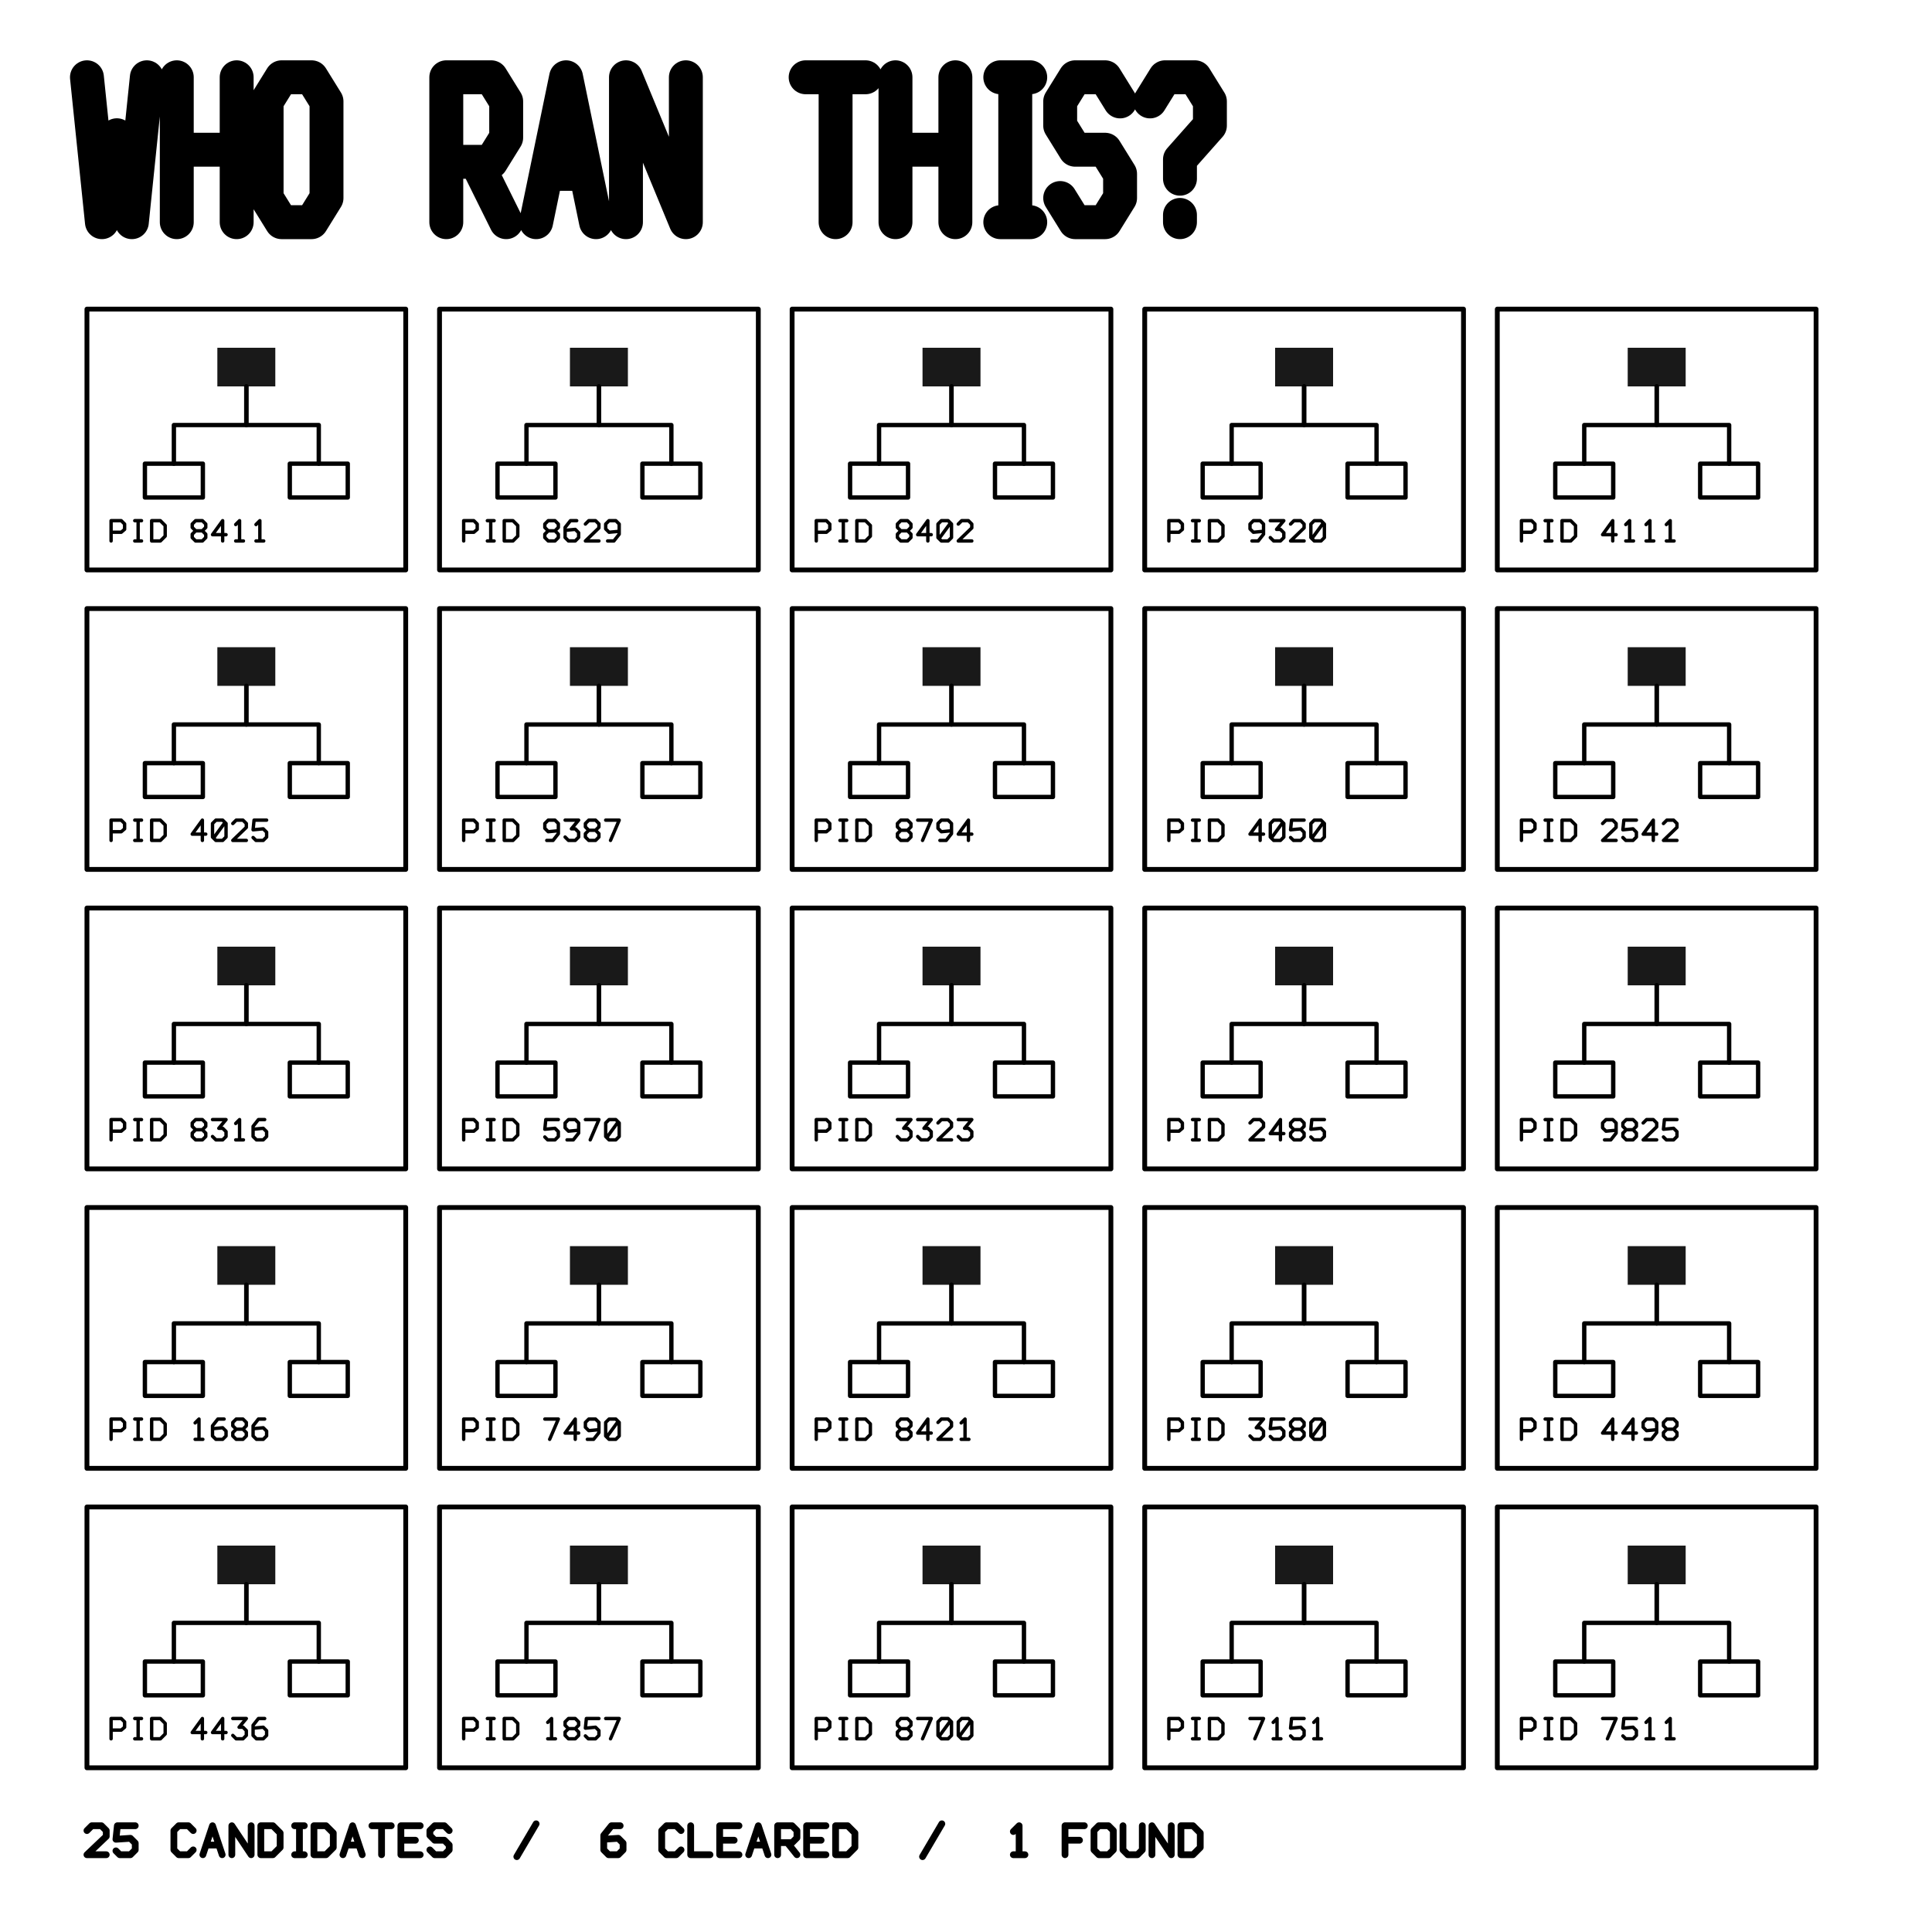
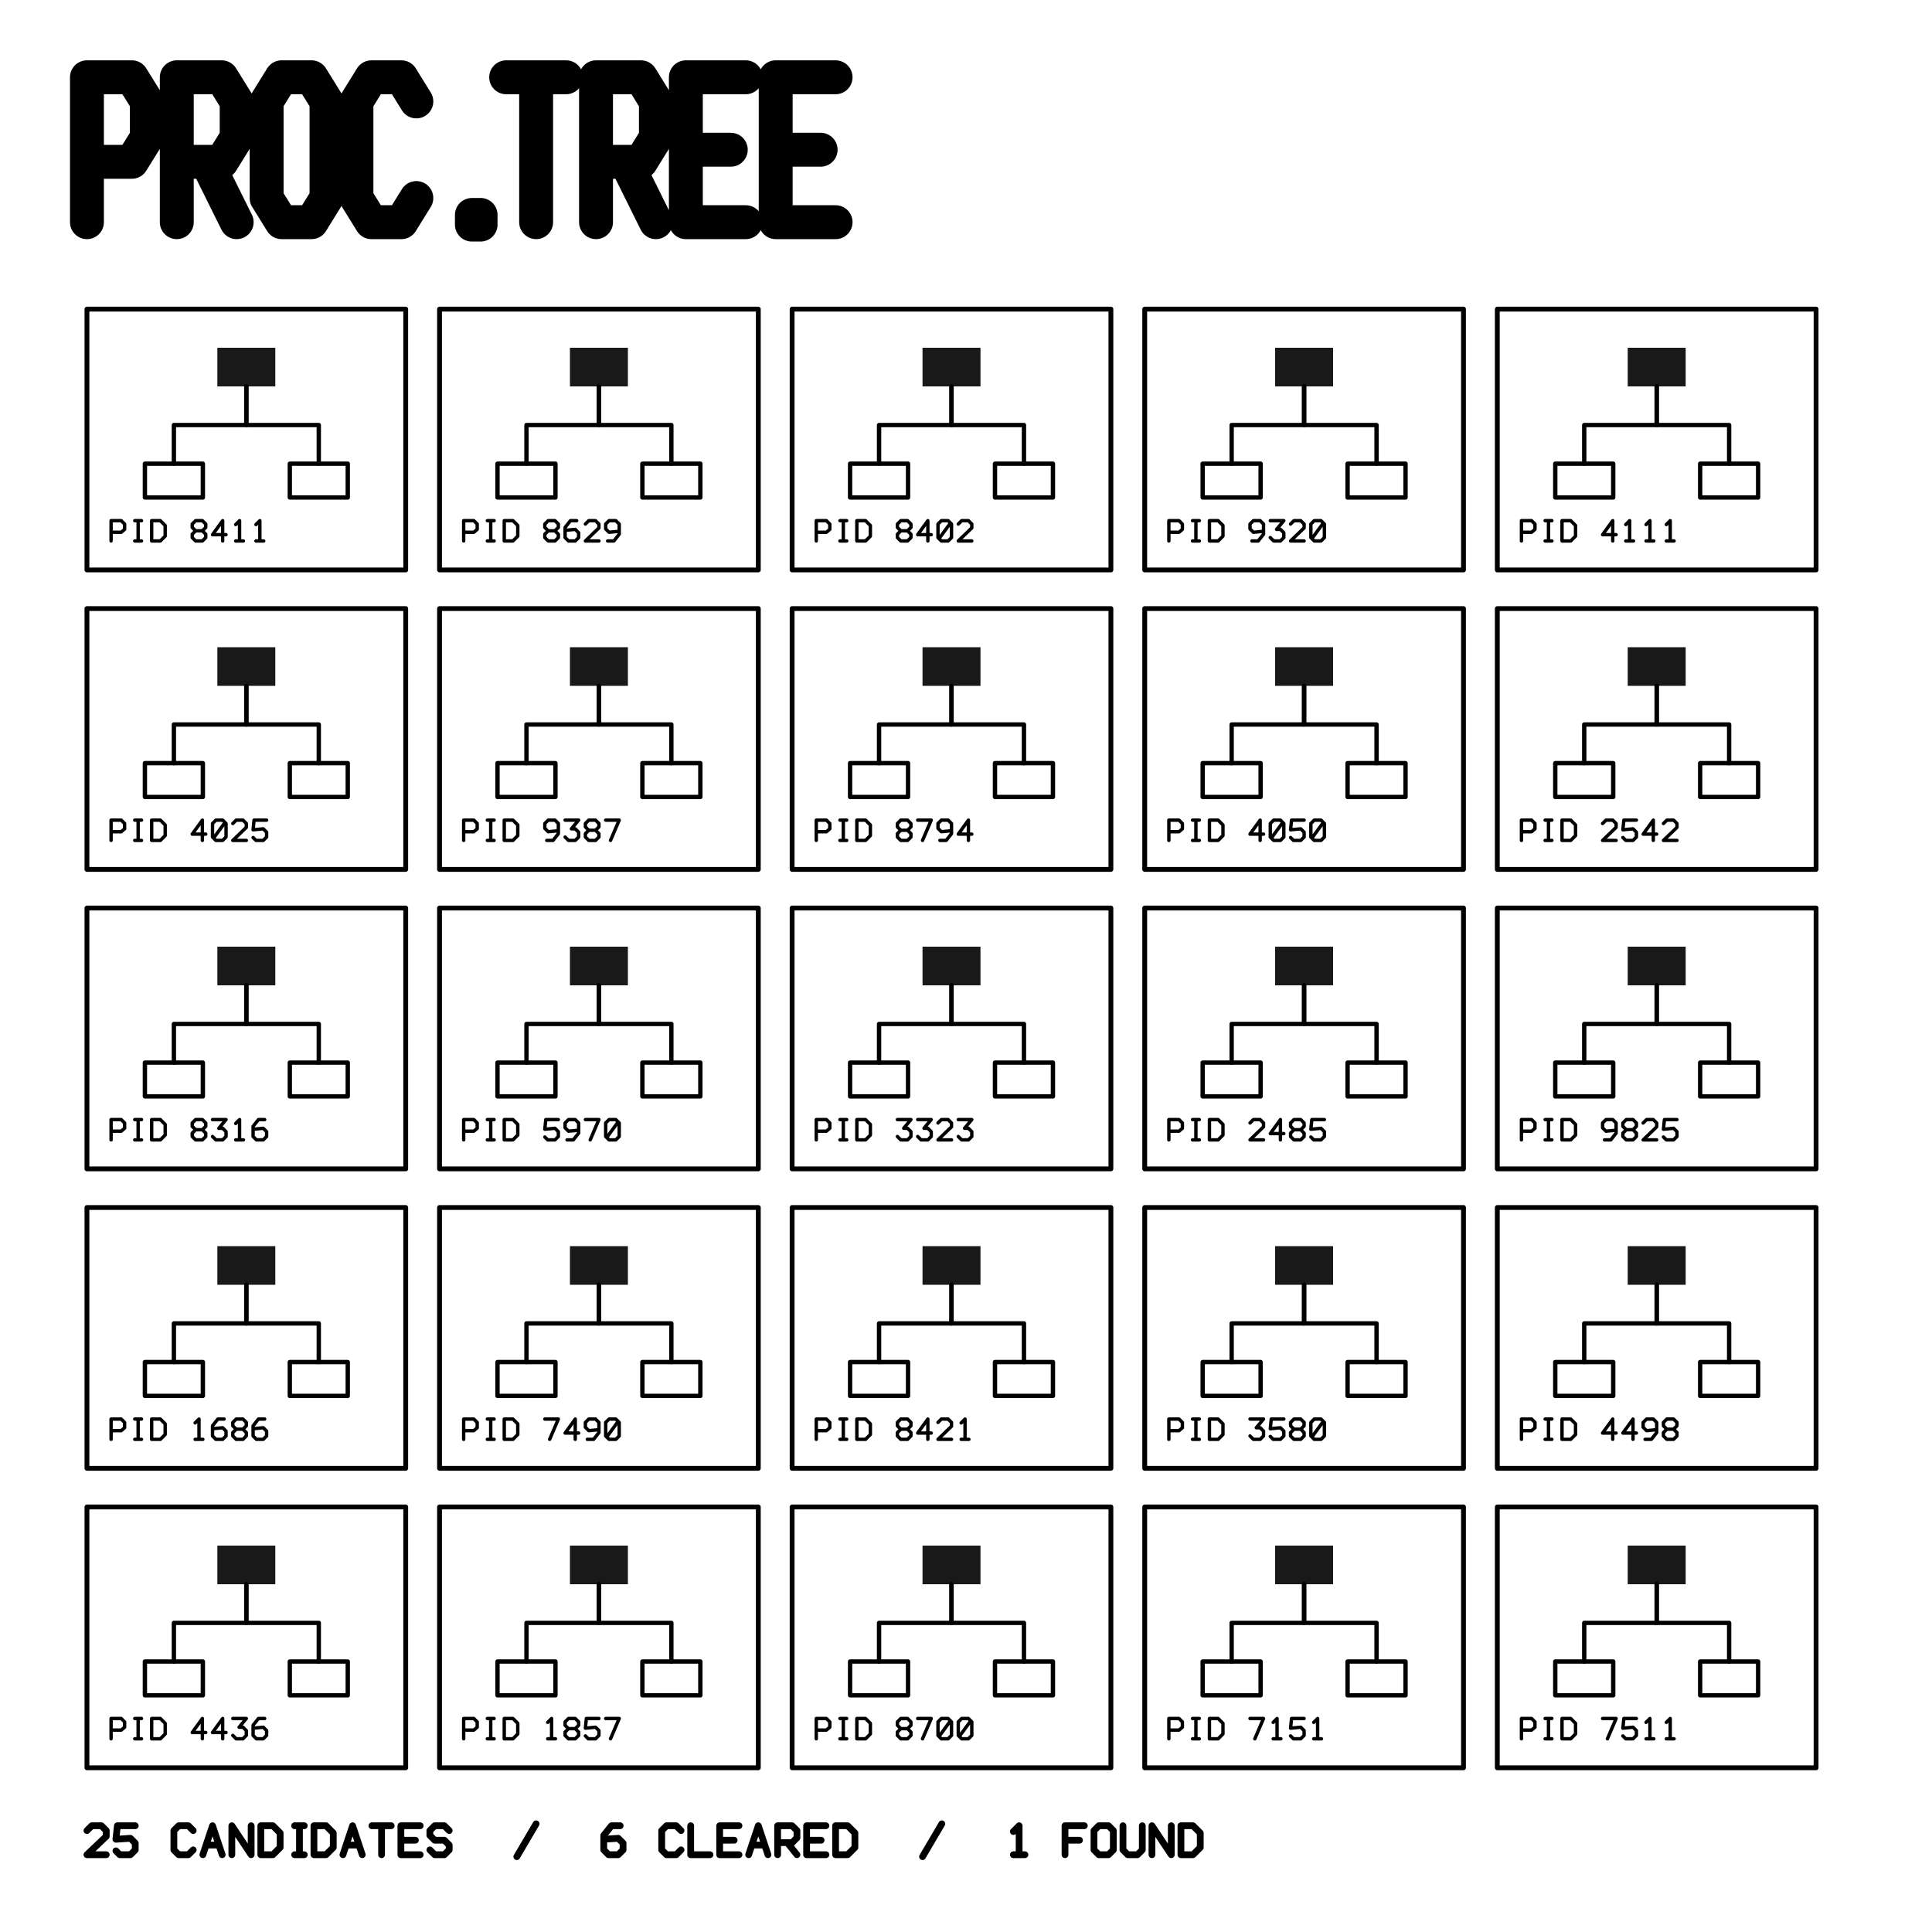
<svg xmlns="http://www.w3.org/2000/svg" viewBox="0 0 400 400">
  <g fill="none" stroke="#000" stroke-linecap="round" stroke-linejoin="round">
-     <path d="M18 16l3.1 30 3.1-18 3.1 18 3.1-30M36.6 16l0 30M49 16l0 30M36.6 31l12.4 0M58.3 16l6.2 0 3.1 5 0 20-3.1 5-6.2 0-3.1-5 0-20 3.1-5M92.4 46l0-30 9.3 0 3.1 5 0 7.5-3.1 5-9.3 0M98.6 33.5l6.2 12.5M111 46l6.2-30 6.2 30M113.2 36l8 0M129.6 46l0-30 12.4 30 0-30M166.8 16l12.4 0M173 16l0 30M185.4 16l0 30M197.8 16l0 30M185.4 31l12.4 0M207.1 16l6.2 0M210.2 16l0 30M207.1 46l6.2 0M231.9 21l-3.1-5-6.2 0-3.1 5 0 5 3.1 5 6.2 0 3.1 5 0 5-3.1 5-6.2 0-3.1-5M238.1 21l3.1-5 6.2 0 3.1 5 0 5-6.2 7 0 4M244.3 44.5l0 1.5" stroke-width="7.02" />
+     <path d="M18 46l0-30 9.3 0 3.1 5 0 7.5-3.1 5-9.3 0M36.6 46l0-30 9.3 0 3.1 5 0 7.5-3.1 5-9.3 0M42.8 33.5l6.2 12.5M58.3 16l6.2 0 3.1 5 0 20-3.1 5-6.2 0-3.1-5 0-20 3.1-5M86.2 21l-3.1-5-6.2 0-3.1 5 0 20 3.1 5 6.2 0 3.1-5M97.7 44.5l1.8 0 0 2-1.8 0 0-2M104.8 16l12.4 0M111 16l0 30M123.4 46l0-30 9.3 0 3.1 5 0 7.5-3.1 5-9.3 0M129.6 33.5l6.2 12.5M154.4 16l-12.4 0 0 30 12.4 0M142 31l9.3 0M173 16l-12.4 0 0 30 12.4 0M160.6 31l9.3 0" stroke-width="7.02" />
    <path d="M18 64l66 0 0 54-66 0z" stroke-width="1" />
    <path d="M45 72l12 0 0 8-12 0z" fill="#000" stroke="none" fill-rule="evenodd" opacity="0.9" />
    <path d="M51 80l0 8-15 0 0 8" stroke-width="0.9" />
    <path d="M30 96l12 0 0 7-12 0z" stroke-width="0.9" />
    <path d="M51 80l0 8 15 0 0 8" stroke-width="0.9" />
    <path d="M60 96l12 0 0 7-12 0z" stroke-width="0.9" />
    <path d="M23 112l0-4.2 2.1 0 .7 .7 0 1.1-.7 .6-2.1 0M27.9 107.8l1.4 0M28.6 107.8l0 4.2M27.9 112l1.4 0M31.4 107.8l0 4.2 1.8 0 1-1 0-2.2-1-1-1.8 0M40.5 107.8l1.4 0 .7 .7 0 .7-.7 .7-1.4 0-.7 .7 0 .7 .7 .7 1.4 0 .7-.7 0-.7-.7-.7M40.5 109.9l-.7-.7 0-.7 .7-.7M46.1 112l0-4.2-2.1 2.9 2.8 0M48.8 108.6l.8-.8 0 4.2M48.8 112l1.6 0M53 108.6l.8-.8 0 4.2M53 112l1.6 0" stroke-width="0.7" />
    <path d="M91 64l66 0 0 54-66 0z" stroke-width="1" />
    <path d="M118 72l12 0 0 8-12 0z" fill="#000" stroke="none" fill-rule="evenodd" opacity="0.9" />
    <path d="M124 80l0 8-15 0 0 8" stroke-width="0.9" />
    <path d="M103 96l12 0 0 7-12 0z" stroke-width="0.9" />
    <path d="M124 80l0 8 15 0 0 8" stroke-width="0.9" />
    <path d="M133 96l12 0 0 7-12 0z" stroke-width="0.9" />
    <path d="M96 112l0-4.2 2.1 0 .7 .7 0 1.1-.7 .6-2.1 0M100.9 107.8l1.4 0M101.6 107.8l0 4.2M100.9 112l1.4 0M104.4 107.8l0 4.2 1.8 0 1-1 0-2.2-1-1-1.8 0M113.5 107.8l1.4 0 .7 .7 0 .7-.7 .7-1.4 0-.7 .7 0 .7 .7 .7 1.4 0 .7-.7 0-.7-.7-.7M113.5 109.9l-.7-.7 0-.7 .7-.7M119.4 107.8l-1.3 0-1.1 1.4 0 2.1 .7 .7 1.4 0 .7-.7 0-1-.7-.7-2.1 .2M121.2 108.5l.7-.7 1.4 0 .7 .7 0 .8-2.8 2.7 2.8 0M128.2 110l-2.1 .2-.7-.7 0-1 .7-.7 1.4 0 .7 .7 0 2.1-1.1 1.4-1.3 0" stroke-width="0.7" />
    <path d="M164 64l66 0 0 54-66 0z" stroke-width="1" />
    <path d="M191 72l12 0 0 8-12 0z" fill="#000" stroke="none" fill-rule="evenodd" opacity="0.9" />
    <path d="M197 80l0 8-15 0 0 8" stroke-width="0.9" />
    <path d="M176 96l12 0 0 7-12 0z" stroke-width="0.9" />
    <path d="M197 80l0 8 15 0 0 8" stroke-width="0.9" />
    <path d="M206 96l12 0 0 7-12 0z" stroke-width="0.9" />
    <path d="M169 112l0-4.2 2.1 0 .7 .7 0 1.1-.7 .6-2.1 0M173.9 107.8l1.4 0M174.6 107.8l0 4.2M173.9 112l1.4 0M177.4 107.8l0 4.2 1.8 0 1-1 0-2.2-1-1-1.8 0M186.5 107.8l1.4 0 .7 .7 0 .7-.7 .7-1.4 0-.7 .7 0 .7 .7 .7 1.4 0 .7-.7 0-.7-.7-.7M186.5 109.9l-.7-.7 0-.7 .7-.7M192.1 112l0-4.2-2.1 2.9 2.8 0M194.9 107.8l1.4 0 .7 .7 0 2.8-.7 .7-1.4 0-.7-.7 0-2.8 .7-.7M196.7 108.4l-2.2 3M198.4 108.5l.7-.7 1.4 0 .7 .7 0 .8-2.8 2.7 2.8 0" stroke-width="0.7" />
    <path d="M237 64l66 0 0 54-66 0z" stroke-width="1" />
    <path d="M264 72l12 0 0 8-12 0z" fill="#000" stroke="none" fill-rule="evenodd" opacity="0.9" />
    <path d="M270 80l0 8-15 0 0 8" stroke-width="0.9" />
    <path d="M249 96l12 0 0 7-12 0z" stroke-width="0.9" />
    <path d="M270 80l0 8 15 0 0 8" stroke-width="0.9" />
    <path d="M279 96l12 0 0 7-12 0z" stroke-width="0.9" />
    <path d="M242 112l0-4.2 2.1 0 .7 .7 0 1.1-.7 .6-2.1 0M246.9 107.8l1.4 0M247.6 107.8l0 4.2M246.9 112l1.4 0M250.4 107.8l0 4.2 1.8 0 1-1 0-2.2-1-1-1.8 0M261.6 110l-2.1 .2-.7-.7 0-1 .7-.7 1.4 0 .7 .7 0 2.1-1.1 1.4-1.3 0M263 107.8l2.8 0-1.5 1.8 .8 0 .7 .7 0 1-.7 .7-1.4 0-.7-.7M267.2 108.5l.7-.7 1.4 0 .7 .7 0 .8-2.8 2.7 2.8 0M272.1 107.8l1.4 0 .7 .7 0 2.8-.7 .7-1.4 0-.7-.7 0-2.8 .7-.7M273.9 108.4l-2.2 3" stroke-width="0.7" />
    <path d="M310 64l66 0 0 54-66 0z" stroke-width="1" />
    <path d="M337 72l12 0 0 8-12 0z" fill="#000" stroke="none" fill-rule="evenodd" opacity="0.9" />
    <path d="M343 80l0 8-15 0 0 8" stroke-width="0.9" />
    <path d="M322 96l12 0 0 7-12 0z" stroke-width="0.9" />
    <path d="M343 80l0 8 15 0 0 8" stroke-width="0.9" />
    <path d="M352 96l12 0 0 7-12 0z" stroke-width="0.9" />
    <path d="M315 112l0-4.2 2.1 0 .7 .7 0 1.1-.7 .6-2.1 0M319.9 107.8l1.4 0M320.6 107.8l0 4.2M319.9 112l1.4 0M323.4 107.8l0 4.2 1.8 0 1-1 0-2.2-1-1-1.8 0M333.9 112l0-4.2-2.1 2.9 2.8 0M336.6 108.6l.8-.8 0 4.2M336.6 112l1.6 0M340.8 108.6l.8-.8 0 4.2M340.8 112l1.6 0M345 108.6l.8-.8 0 4.2M345 112l1.6 0" stroke-width="0.7" />
    <path d="M18 126l66 0 0 54-66 0z" stroke-width="1" />
    <path d="M45 134l12 0 0 8-12 0z" fill="#000" stroke="none" fill-rule="evenodd" opacity="0.9" />
    <path d="M51 142l0 8-15 0 0 8" stroke-width="0.9" />
    <path d="M30 158l12 0 0 7-12 0z" stroke-width="0.9" />
    <path d="M51 142l0 8 15 0 0 8" stroke-width="0.9" />
    <path d="M60 158l12 0 0 7-12 0z" stroke-width="0.9" />
    <path d="M23 174l0-4.2 2.1 0 .7 .7 0 1.1-.7 .6-2.1 0M27.9 169.8l1.4 0M28.6 169.8l0 4.2M27.9 174l1.4 0M31.4 169.8l0 4.2 1.8 0 1-1 0-2.2-1-1-1.8 0M41.9 174l0-4.2-2.1 2.9 2.8 0M44.7 169.8l1.4 0 .7 .7 0 2.8-.7 .7-1.4 0-.7-.7 0-2.8 .7-.7M46.5 170.4l-2.2 3M48.2 170.5l.7-.7 1.4 0 .7 .7 0 .8-2.8 2.7 2.8 0M55.2 169.8l-2.6 0-.2 2 2.1-.2 .7 .7 0 1-.7 .7-1.5 0-.6-.6" stroke-width="0.7" />
    <path d="M91 126l66 0 0 54-66 0z" stroke-width="1" />
    <path d="M118 134l12 0 0 8-12 0z" fill="#000" stroke="none" fill-rule="evenodd" opacity="0.9" />
    <path d="M124 142l0 8-15 0 0 8" stroke-width="0.9" />
    <path d="M103 158l12 0 0 7-12 0z" stroke-width="0.9" />
    <path d="M124 142l0 8 15 0 0 8" stroke-width="0.9" />
    <path d="M133 158l12 0 0 7-12 0z" stroke-width="0.9" />
    <path d="M96 174l0-4.2 2.1 0 .7 .7 0 1.1-.7 .6-2.1 0M100.9 169.8l1.4 0M101.6 169.8l0 4.2M100.9 174l1.4 0M104.4 169.8l0 4.2 1.8 0 1-1 0-2.2-1-1-1.8 0M115.6 172l-2.1 .2-.7-.7 0-1 .7-.7 1.4 0 .7 .7 0 2.1-1.1 1.4-1.3 0M117 169.8l2.8 0-1.5 1.8 .8 0 .7 .7 0 1-.7 .7-1.4 0-.7-.7M121.9 169.8l1.4 0 .7 .7 0 .7-.7 .7-1.4 0-.7 .7 0 .7 .7 .7 1.4 0 .7-.7 0-.7-.7-.7M121.9 171.9l-.7-.7 0-.7 .7-.7M125.4 169.8l2.8 0-1.8 4.2" stroke-width="0.7" />
    <path d="M164 126l66 0 0 54-66 0z" stroke-width="1" />
    <path d="M191 134l12 0 0 8-12 0z" fill="#000" stroke="none" fill-rule="evenodd" opacity="0.9" />
    <path d="M197 142l0 8-15 0 0 8" stroke-width="0.9" />
    <path d="M176 158l12 0 0 7-12 0z" stroke-width="0.9" />
    <path d="M197 142l0 8 15 0 0 8" stroke-width="0.9" />
    <path d="M206 158l12 0 0 7-12 0z" stroke-width="0.9" />
    <path d="M169 174l0-4.2 2.1 0 .7 .7 0 1.1-.7 .6-2.1 0M173.9 169.8l1.4 0M174.6 169.8l0 4.2M173.9 174l1.4 0M177.4 169.8l0 4.2 1.8 0 1-1 0-2.2-1-1-1.8 0M186.5 169.8l1.4 0 .7 .7 0 .7-.7 .7-1.4 0-.7 .7 0 .7 .7 .7 1.4 0 .7-.7 0-.7-.7-.7M186.5 171.9l-.7-.7 0-.7 .7-.7M190 169.8l2.8 0-1.8 4.2M197 172l-2.1 .2-.7-.7 0-1 .7-.7 1.4 0 .7 .7 0 2.1-1.1 1.4-1.3 0M200.5 174l0-4.2-2.1 2.9 2.8 0" stroke-width="0.7" />
    <path d="M237 126l66 0 0 54-66 0z" stroke-width="1" />
    <path d="M264 134l12 0 0 8-12 0z" fill="#000" stroke="none" fill-rule="evenodd" opacity="0.9" />
    <path d="M270 142l0 8-15 0 0 8" stroke-width="0.9" />
    <path d="M249 158l12 0 0 7-12 0z" stroke-width="0.9" />
    <path d="M270 142l0 8 15 0 0 8" stroke-width="0.9" />
    <path d="M279 158l12 0 0 7-12 0z" stroke-width="0.9" />
    <path d="M242 174l0-4.2 2.1 0 .7 .7 0 1.1-.7 .6-2.1 0M246.9 169.8l1.4 0M247.6 169.8l0 4.2M246.9 174l1.4 0M250.4 169.8l0 4.2 1.8 0 1-1 0-2.2-1-1-1.8 0M260.9 174l0-4.2-2.1 2.9 2.8 0M263.7 169.8l1.4 0 .7 .7 0 2.8-.7 .7-1.4 0-.7-.7 0-2.8 .7-.7M265.5 170.4l-2.2 3M270 169.8l-2.6 0-.2 2 2.1-.2 .7 .7 0 1-.7 .7-1.5 0-.6-.6M272.1 169.8l1.4 0 .7 .7 0 2.8-.7 .7-1.4 0-.7-.7 0-2.8 .7-.7M273.9 170.4l-2.2 3" stroke-width="0.7" />
    <path d="M310 126l66 0 0 54-66 0z" stroke-width="1" />
    <path d="M337 134l12 0 0 8-12 0z" fill="#000" stroke="none" fill-rule="evenodd" opacity="0.9" />
    <path d="M343 142l0 8-15 0 0 8" stroke-width="0.9" />
    <path d="M322 158l12 0 0 7-12 0z" stroke-width="0.9" />
    <path d="M343 142l0 8 15 0 0 8" stroke-width="0.9" />
    <path d="M352 158l12 0 0 7-12 0z" stroke-width="0.9" />
    <path d="M315 174l0-4.2 2.1 0 .7 .7 0 1.1-.7 .6-2.1 0M319.9 169.8l1.4 0M320.6 169.8l0 4.2M319.9 174l1.4 0M323.4 169.8l0 4.2 1.8 0 1-1 0-2.2-1-1-1.8 0M331.8 170.5l.7-.7 1.4 0 .7 .7 0 .8-2.8 2.7 2.8 0M338.8 169.8l-2.6 0-.2 2 2.1-.2 .7 .7 0 1-.7 .7-1.5 0-.6-.6M342.3 174l0-4.2-2.1 2.9 2.8 0M344.4 170.5l.7-.7 1.4 0 .7 .7 0 .8-2.8 2.7 2.8 0" stroke-width="0.7" />
    <path d="M18 188l66 0 0 54-66 0z" stroke-width="1" />
    <path d="M45 196l12 0 0 8-12 0z" fill="#000" stroke="none" fill-rule="evenodd" opacity="0.9" />
    <path d="M51 204l0 8-15 0 0 8" stroke-width="0.9" />
    <path d="M30 220l12 0 0 7-12 0z" stroke-width="0.9" />
    <path d="M51 204l0 8 15 0 0 8" stroke-width="0.9" />
    <path d="M60 220l12 0 0 7-12 0z" stroke-width="0.9" />
    <path d="M23 236l0-4.2 2.1 0 .7 .7 0 1.1-.7 .6-2.1 0M27.9 231.8l1.4 0M28.6 231.8l0 4.2M27.9 236l1.4 0M31.4 231.8l0 4.2 1.8 0 1-1 0-2.2-1-1-1.8 0M40.5 231.8l1.4 0 .7 .7 0 .7-.7 .7-1.4 0-.7 .7 0 .7 .7 .7 1.4 0 .7-.7 0-.7-.7-.7M40.5 233.9l-.7-.7 0-.7 .7-.7M44 231.8l2.8 0-1.5 1.8 .8 0 .7 .7 0 1-.7 .7-1.4 0-.7-.7M48.8 232.6l.8-.8 0 4.2M48.8 236l1.6 0M54.8 231.8l-1.3 0-1.1 1.4 0 2.1 .7 .7 1.4 0 .7-.7 0-1-.7-.7-2.1 .2" stroke-width="0.7" />
    <path d="M91 188l66 0 0 54-66 0z" stroke-width="1" />
    <path d="M118 196l12 0 0 8-12 0z" fill="#000" stroke="none" fill-rule="evenodd" opacity="0.9" />
    <path d="M124 204l0 8-15 0 0 8" stroke-width="0.9" />
    <path d="M103 220l12 0 0 7-12 0z" stroke-width="0.9" />
    <path d="M124 204l0 8 15 0 0 8" stroke-width="0.9" />
    <path d="M133 220l12 0 0 7-12 0z" stroke-width="0.9" />
    <path d="M96 236l0-4.2 2.1 0 .7 .7 0 1.1-.7 .6-2.1 0M100.9 231.8l1.4 0M101.6 231.8l0 4.2M100.9 236l1.4 0M104.4 231.8l0 4.2 1.8 0 1-1 0-2.2-1-1-1.8 0M115.6 231.8l-2.6 0-.2 2 2.1-.2 .7 .7 0 1-.7 .7-1.5 0-.6-.6M119.8 234l-2.1 .2-.7-.7 0-1 .7-.7 1.4 0 .7 .7 0 2.1-1.1 1.4-1.3 0M121.2 231.8l2.8 0-1.8 4.2M126.1 231.8l1.4 0 .7 .7 0 2.8-.7 .7-1.4 0-.7-.7 0-2.8 .7-.7M127.9 232.4l-2.2 3" stroke-width="0.7" />
    <path d="M164 188l66 0 0 54-66 0z" stroke-width="1" />
    <path d="M191 196l12 0 0 8-12 0z" fill="#000" stroke="none" fill-rule="evenodd" opacity="0.9" />
    <path d="M197 204l0 8-15 0 0 8" stroke-width="0.9" />
    <path d="M176 220l12 0 0 7-12 0z" stroke-width="0.9" />
    <path d="M197 204l0 8 15 0 0 8" stroke-width="0.9" />
    <path d="M206 220l12 0 0 7-12 0z" stroke-width="0.9" />
    <path d="M169 236l0-4.2 2.1 0 .7 .7 0 1.1-.7 .6-2.1 0M173.9 231.8l1.4 0M174.6 231.8l0 4.2M173.9 236l1.4 0M177.4 231.8l0 4.2 1.8 0 1-1 0-2.2-1-1-1.8 0M185.8 231.8l2.8 0-1.5 1.8 .8 0 .7 .7 0 1-.7 .7-1.4 0-.7-.7M190 231.8l2.8 0-1.5 1.8 .8 0 .7 .7 0 1-.7 .7-1.4 0-.7-.7M194.2 232.5l.7-.7 1.4 0 .7 .7 0 .8-2.8 2.7 2.8 0M198.4 231.8l2.8 0-1.5 1.8 .8 0 .7 .7 0 1-.7 .7-1.4 0-.7-.7" stroke-width="0.7" />
    <path d="M237 188l66 0 0 54-66 0z" stroke-width="1" />
    <path d="M264 196l12 0 0 8-12 0z" fill="#000" stroke="none" fill-rule="evenodd" opacity="0.9" />
    <path d="M270 204l0 8-15 0 0 8" stroke-width="0.9" />
    <path d="M249 220l12 0 0 7-12 0z" stroke-width="0.9" />
    <path d="M270 204l0 8 15 0 0 8" stroke-width="0.9" />
    <path d="M279 220l12 0 0 7-12 0z" stroke-width="0.9" />
    <path d="M242 236l0-4.2 2.1 0 .7 .7 0 1.1-.7 .6-2.1 0M246.9 231.8l1.4 0M247.6 231.8l0 4.2M246.9 236l1.4 0M250.4 231.8l0 4.2 1.8 0 1-1 0-2.2-1-1-1.8 0M258.8 232.5l.7-.7 1.4 0 .7 .7 0 .8-2.8 2.7 2.8 0M265.1 236l0-4.2-2.1 2.9 2.8 0M267.9 231.8l1.4 0 .7 .7 0 .7-.7 .7-1.4 0-.7 .7 0 .7 .7 .7 1.4 0 .7-.7 0-.7-.7-.7M267.9 233.9l-.7-.7 0-.7 .7-.7M274.2 231.8l-2.6 0-.2 2 2.1-.2 .7 .7 0 1-.7 .7-1.5 0-.6-.6" stroke-width="0.7" />
    <path d="M310 188l66 0 0 54-66 0z" stroke-width="1" />
    <path d="M337 196l12 0 0 8-12 0z" fill="#000" stroke="none" fill-rule="evenodd" opacity="0.9" />
    <path d="M343 204l0 8-15 0 0 8" stroke-width="0.9" />
    <path d="M322 220l12 0 0 7-12 0z" stroke-width="0.9" />
    <path d="M343 204l0 8 15 0 0 8" stroke-width="0.9" />
    <path d="M352 220l12 0 0 7-12 0z" stroke-width="0.9" />
    <path d="M315 236l0-4.2 2.1 0 .7 .7 0 1.1-.7 .6-2.1 0M319.9 231.8l1.4 0M320.6 231.8l0 4.2M319.9 236l1.4 0M323.4 231.8l0 4.2 1.8 0 1-1 0-2.2-1-1-1.8 0M334.6 234l-2.1 .2-.7-.7 0-1 .7-.7 1.4 0 .7 .7 0 2.1-1.1 1.4-1.3 0M336.7 231.8l1.4 0 .7 .7 0 .7-.7 .7-1.4 0-.7 .7 0 .7 .7 .7 1.4 0 .7-.7 0-.7-.7-.7M336.7 233.9l-.7-.7 0-.7 .7-.7M340.2 232.5l.7-.7 1.4 0 .7 .7 0 .8-2.8 2.7 2.8 0M347.2 231.8l-2.6 0-.2 2 2.1-.2 .7 .7 0 1-.7 .7-1.5 0-.6-.6" stroke-width="0.7" />
    <path d="M18 250l66 0 0 54-66 0z" stroke-width="1" />
    <path d="M45 258l12 0 0 8-12 0z" fill="#000" stroke="none" fill-rule="evenodd" opacity="0.9" />
    <path d="M51 266l0 8-15 0 0 8" stroke-width="0.9" />
    <path d="M30 282l12 0 0 7-12 0z" stroke-width="0.9" />
    <path d="M51 266l0 8 15 0 0 8" stroke-width="0.9" />
    <path d="M60 282l12 0 0 7-12 0z" stroke-width="0.9" />
    <path d="M23 298l0-4.2 2.1 0 .7 .7 0 1.1-.7 .6-2.1 0M27.9 293.8l1.4 0M28.6 293.8l0 4.2M27.9 298l1.4 0M31.4 293.8l0 4.2 1.8 0 1-1 0-2.2-1-1-1.8 0M40.4 294.6l.8-.8 0 4.2M40.4 298l1.6 0M46.4 293.8l-1.3 0-1.1 1.4 0 2.1 .7 .7 1.4 0 .7-.7 0-1-.7-.7-2.1 .2M48.9 293.8l1.4 0 .7 .7 0 .7-.7 .7-1.4 0-.7 .7 0 .7 .7 .7 1.4 0 .7-.7 0-.7-.7-.7M48.9 295.9l-.7-.7 0-.7 .7-.7M54.8 293.8l-1.3 0-1.1 1.4 0 2.1 .7 .7 1.4 0 .7-.7 0-1-.7-.7-2.1 .2" stroke-width="0.7" />
    <path d="M91 250l66 0 0 54-66 0z" stroke-width="1" />
    <path d="M118 258l12 0 0 8-12 0z" fill="#000" stroke="none" fill-rule="evenodd" opacity="0.9" />
    <path d="M124 266l0 8-15 0 0 8" stroke-width="0.9" />
    <path d="M103 282l12 0 0 7-12 0z" stroke-width="0.9" />
    <path d="M124 266l0 8 15 0 0 8" stroke-width="0.9" />
    <path d="M133 282l12 0 0 7-12 0z" stroke-width="0.9" />
    <path d="M96 298l0-4.2 2.1 0 .7 .7 0 1.1-.7 .6-2.1 0M100.9 293.8l1.4 0M101.6 293.8l0 4.2M100.9 298l1.4 0M104.4 293.8l0 4.2 1.8 0 1-1 0-2.2-1-1-1.8 0M112.8 293.8l2.8 0-1.8 4.2M119.1 298l0-4.2-2.1 2.9 2.8 0M124 296l-2.1 .2-.7-.7 0-1 .7-.7 1.4 0 .7 .7 0 2.1-1.1 1.4-1.3 0M126.1 293.8l1.4 0 .7 .7 0 2.8-.7 .7-1.4 0-.7-.7 0-2.8 .7-.7M127.9 294.4l-2.2 3" stroke-width="0.7" />
    <path d="M164 250l66 0 0 54-66 0z" stroke-width="1" />
    <path d="M191 258l12 0 0 8-12 0z" fill="#000" stroke="none" fill-rule="evenodd" opacity="0.9" />
    <path d="M197 266l0 8-15 0 0 8" stroke-width="0.9" />
    <path d="M176 282l12 0 0 7-12 0z" stroke-width="0.9" />
    <path d="M197 266l0 8 15 0 0 8" stroke-width="0.9" />
    <path d="M206 282l12 0 0 7-12 0z" stroke-width="0.9" />
    <path d="M169 298l0-4.2 2.1 0 .7 .7 0 1.1-.7 .6-2.1 0M173.9 293.8l1.4 0M174.6 293.8l0 4.2M173.9 298l1.4 0M177.4 293.8l0 4.2 1.8 0 1-1 0-2.2-1-1-1.8 0M186.5 293.8l1.4 0 .7 .7 0 .7-.7 .7-1.4 0-.7 .7 0 .7 .7 .7 1.4 0 .7-.7 0-.7-.7-.7M186.5 295.9l-.7-.7 0-.7 .7-.7M192.1 298l0-4.2-2.1 2.9 2.8 0M194.2 294.5l.7-.7 1.4 0 .7 .7 0 .8-2.8 2.7 2.8 0M199 294.6l.8-.8 0 4.2M199 298l1.6 0" stroke-width="0.7" />
    <path d="M237 250l66 0 0 54-66 0z" stroke-width="1" />
    <path d="M264 258l12 0 0 8-12 0z" fill="#000" stroke="none" fill-rule="evenodd" opacity="0.9" />
    <path d="M270 266l0 8-15 0 0 8" stroke-width="0.9" />
    <path d="M249 282l12 0 0 7-12 0z" stroke-width="0.9" />
    <path d="M270 266l0 8 15 0 0 8" stroke-width="0.9" />
    <path d="M279 282l12 0 0 7-12 0z" stroke-width="0.9" />
    <path d="M242 298l0-4.2 2.1 0 .7 .7 0 1.1-.7 .6-2.1 0M246.9 293.8l1.4 0M247.6 293.8l0 4.2M246.9 298l1.4 0M250.4 293.8l0 4.2 1.8 0 1-1 0-2.2-1-1-1.8 0M258.8 293.8l2.8 0-1.5 1.8 .8 0 .7 .7 0 1-.7 .7-1.4 0-.7-.7M265.8 293.8l-2.6 0-.2 2 2.1-.2 .7 .7 0 1-.7 .7-1.5 0-.6-.6M267.9 293.8l1.4 0 .7 .7 0 .7-.7 .7-1.4 0-.7 .7 0 .7 .7 .7 1.4 0 .7-.7 0-.7-.7-.7M267.9 295.9l-.7-.7 0-.7 .7-.7M272.1 293.8l1.4 0 .7 .7 0 2.8-.7 .7-1.4 0-.7-.7 0-2.8 .7-.7M273.9 294.4l-2.2 3" stroke-width="0.7" />
    <path d="M310 250l66 0 0 54-66 0z" stroke-width="1" />
    <path d="M337 258l12 0 0 8-12 0z" fill="#000" stroke="none" fill-rule="evenodd" opacity="0.9" />
    <path d="M343 266l0 8-15 0 0 8" stroke-width="0.9" />
    <path d="M322 282l12 0 0 7-12 0z" stroke-width="0.9" />
    <path d="M343 266l0 8 15 0 0 8" stroke-width="0.9" />
    <path d="M352 282l12 0 0 7-12 0z" stroke-width="0.9" />
    <path d="M315 298l0-4.2 2.1 0 .7 .7 0 1.1-.7 .6-2.1 0M319.9 293.8l1.4 0M320.6 293.8l0 4.2M319.9 298l1.4 0M323.4 293.8l0 4.2 1.8 0 1-1 0-2.2-1-1-1.8 0M333.9 298l0-4.2-2.1 2.9 2.8 0M338.1 298l0-4.2-2.1 2.9 2.8 0M343 296l-2.1 .2-.7-.7 0-1 .7-.7 1.4 0 .7 .7 0 2.1-1.1 1.4-1.3 0M345.1 293.8l1.4 0 .7 .7 0 .7-.7 .7-1.4 0-.7 .7 0 .7 .7 .7 1.4 0 .7-.7 0-.7-.7-.7M345.1 295.9l-.7-.7 0-.7 .7-.7" stroke-width="0.7" />
    <path d="M18 312l66 0 0 54-66 0z" stroke-width="1" />
    <path d="M45 320l12 0 0 8-12 0z" fill="#000" stroke="none" fill-rule="evenodd" opacity="0.9" />
    <path d="M51 328l0 8-15 0 0 8" stroke-width="0.9" />
    <path d="M30 344l12 0 0 7-12 0z" stroke-width="0.9" />
    <path d="M51 328l0 8 15 0 0 8" stroke-width="0.9" />
    <path d="M60 344l12 0 0 7-12 0z" stroke-width="0.9" />
    <path d="M23 360l0-4.2 2.1 0 .7 .7 0 1.1-.7 .6-2.1 0M27.9 355.8l1.4 0M28.6 355.8l0 4.2M27.9 360l1.4 0M31.4 355.8l0 4.2 1.8 0 1-1 0-2.2-1-1-1.8 0M41.9 360l0-4.2-2.1 2.9 2.8 0M46.1 360l0-4.2-2.1 2.9 2.8 0M48.2 355.8l2.8 0-1.5 1.8 .8 0 .7 .7 0 1-.7 .7-1.4 0-.7-.7M54.8 355.8l-1.3 0-1.1 1.4 0 2.1 .7 .7 1.4 0 .7-.7 0-1-.7-.7-2.1 .2" stroke-width="0.7" />
    <path d="M91 312l66 0 0 54-66 0z" stroke-width="1" />
    <path d="M118 320l12 0 0 8-12 0z" fill="#000" stroke="none" fill-rule="evenodd" opacity="0.9" />
    <path d="M124 328l0 8-15 0 0 8" stroke-width="0.9" />
    <path d="M103 344l12 0 0 7-12 0z" stroke-width="0.9" />
    <path d="M124 328l0 8 15 0 0 8" stroke-width="0.9" />
    <path d="M133 344l12 0 0 7-12 0z" stroke-width="0.9" />
    <path d="M96 360l0-4.2 2.1 0 .7 .7 0 1.1-.7 .6-2.1 0M100.9 355.8l1.4 0M101.6 355.8l0 4.2M100.9 360l1.4 0M104.4 355.8l0 4.2 1.8 0 1-1 0-2.2-1-1-1.8 0M113.4 356.6l.8-.8 0 4.2M113.4 360l1.6 0M117.7 355.8l1.4 0 .7 .7 0 .7-.7 .7-1.4 0-.7 .7 0 .7 .7 .7 1.4 0 .7-.7 0-.7-.7-.7M117.7 357.9l-.7-.7 0-.7 .7-.7M124 355.8l-2.6 0-.2 2 2.1-.2 .7 .7 0 1-.7 .7-1.5 0-.6-.6M125.4 355.8l2.8 0-1.8 4.2" stroke-width="0.7" />
    <path d="M164 312l66 0 0 54-66 0z" stroke-width="1" />
    <path d="M191 320l12 0 0 8-12 0z" fill="#000" stroke="none" fill-rule="evenodd" opacity="0.9" />
    <path d="M197 328l0 8-15 0 0 8" stroke-width="0.9" />
    <path d="M176 344l12 0 0 7-12 0z" stroke-width="0.9" />
    <path d="M197 328l0 8 15 0 0 8" stroke-width="0.9" />
    <path d="M206 344l12 0 0 7-12 0z" stroke-width="0.9" />
    <path d="M169 360l0-4.2 2.1 0 .7 .7 0 1.1-.7 .6-2.1 0M173.9 355.8l1.4 0M174.6 355.8l0 4.2M173.9 360l1.4 0M177.4 355.8l0 4.2 1.8 0 1-1 0-2.2-1-1-1.8 0M186.5 355.8l1.4 0 .7 .7 0 .7-.7 .7-1.4 0-.7 .7 0 .7 .7 .7 1.4 0 .7-.7 0-.7-.7-.7M186.5 357.9l-.7-.7 0-.7 .7-.7M190 355.8l2.8 0-1.8 4.2M194.9 355.8l1.4 0 .7 .7 0 2.8-.7 .7-1.4 0-.7-.7 0-2.8 .7-.7M196.7 356.4l-2.2 3M199.1 355.8l1.4 0 .7 .7 0 2.8-.7 .7-1.4 0-.7-.7 0-2.8 .7-.7M200.9 356.4l-2.2 3" stroke-width="0.7" />
    <path d="M237 312l66 0 0 54-66 0z" stroke-width="1" />
    <path d="M264 320l12 0 0 8-12 0z" fill="#000" stroke="none" fill-rule="evenodd" opacity="0.9" />
    <path d="M270 328l0 8-15 0 0 8" stroke-width="0.9" />
    <path d="M249 344l12 0 0 7-12 0z" stroke-width="0.9" />
    <path d="M270 328l0 8 15 0 0 8" stroke-width="0.9" />
    <path d="M279 344l12 0 0 7-12 0z" stroke-width="0.9" />
    <path d="M242 360l0-4.2 2.1 0 .7 .7 0 1.1-.7 .6-2.1 0M246.9 355.8l1.4 0M247.6 355.8l0 4.2M246.9 360l1.4 0M250.4 355.8l0 4.2 1.8 0 1-1 0-2.2-1-1-1.8 0M258.8 355.8l2.8 0-1.8 4.2M263.6 356.6l.8-.8 0 4.2M263.6 360l1.6 0M270 355.8l-2.6 0-.2 2 2.1-.2 .7 .7 0 1-.7 .7-1.5 0-.6-.6M272 356.6l.8-.8 0 4.2M272 360l1.6 0" stroke-width="0.7" />
    <path d="M310 312l66 0 0 54-66 0z" stroke-width="1" />
    <path d="M337 320l12 0 0 8-12 0z" fill="#000" stroke="none" fill-rule="evenodd" opacity="0.9" />
    <path d="M343 328l0 8-15 0 0 8" stroke-width="0.9" />
    <path d="M322 344l12 0 0 7-12 0z" stroke-width="0.9" />
    <path d="M343 328l0 8 15 0 0 8" stroke-width="0.9" />
    <path d="M352 344l12 0 0 7-12 0z" stroke-width="0.9" />
    <path d="M315 360l0-4.2 2.1 0 .7 .7 0 1.1-.7 .6-2.1 0M319.9 355.8l1.4 0M320.6 355.8l0 4.2M319.9 360l1.4 0M323.4 355.8l0 4.2 1.8 0 1-1 0-2.2-1-1-1.8 0M331.8 355.8l2.8 0-1.8 4.2M338.8 355.8l-2.6 0-.2 2 2.1-.2 .7 .7 0 1-.7 .7-1.5 0-.6-.6M340.8 356.6l.8-.8 0 4.2M340.8 360l1.6 0M345 356.6l.8-.8 0 4.2M345 360l1.6 0" stroke-width="0.7" />
    <path d="M18 379l1-1 2 0 1 1 0 1.2-4 3.8 4 0M28 378l-3.7 0-.3 2.8 3-.2 1 1 0 1.4-1 1-2.2 0-.8-.8M40 379l-1-1-2 0-1 1 0 4 1 1 2 0 1-1M42 384l2-6 2 6M42.7 382l2.6 0M48 384l0-6 4 6 0-6M54 378l0 6 2.5 0 1.5-1.5 0-3-1.5-1.5-2.5 0M61 378l2 0M62 378l0 6M61 384l2 0M65 378l0 6 2.5 0 1.5-1.5 0-3-1.5-1.5-2.5 0M71 384l2-6 2 6M71.7 382l2.6 0M77 378l4 0M79 378l0 6M87 378l-4 0 0 6 4 0M83 381l3 0M93 379l-1-1-2 0-1 1 0 1 1 1 2 0 1 1 0 1-1 1-2 0-1-1M107 384.4l4-6.8M128.4 378l-1.8 0-1.6 2 0 3 1 1 2 0 1-1 0-1.4-1-1-3 .2M141 379l-1-1-2 0-1 1 0 4 1 1 2 0 1-1M143 378l0 6 4 0M153 378l-4 0 0 6 4 0M149 381l3 0M155 384l2-6 2 6M155.7 382l2.6 0M161 384l0-6 3 0 1 1 0 1.5-1 1-3 0M163 381.5l2 2.5M171 378l-4 0 0 6 4 0M167 381l3 0M173 378l0 6 2.5 0 1.5-1.5 0-3-1.5-1.5-2.5 0M191 384.4l4-6.8M209.8 379.2l1.2-1.2 0 6M209.8 384l2.4 0M224.5 378l-4 0 0 6M220.5 381l3 0M227.5 378l2 0 1 1 0 4-1 1-2 0-1-1 0-4 1-1M232.5 378l0 5 1 1 2 0 1-1 0-5M238.5 384l0-6 4 6 0-6M244.5 378l0 6 2.5 0 1.5-1.5 0-3-1.5-1.5-2.5 0" stroke-width="1.4" />
  </g>
</svg>
